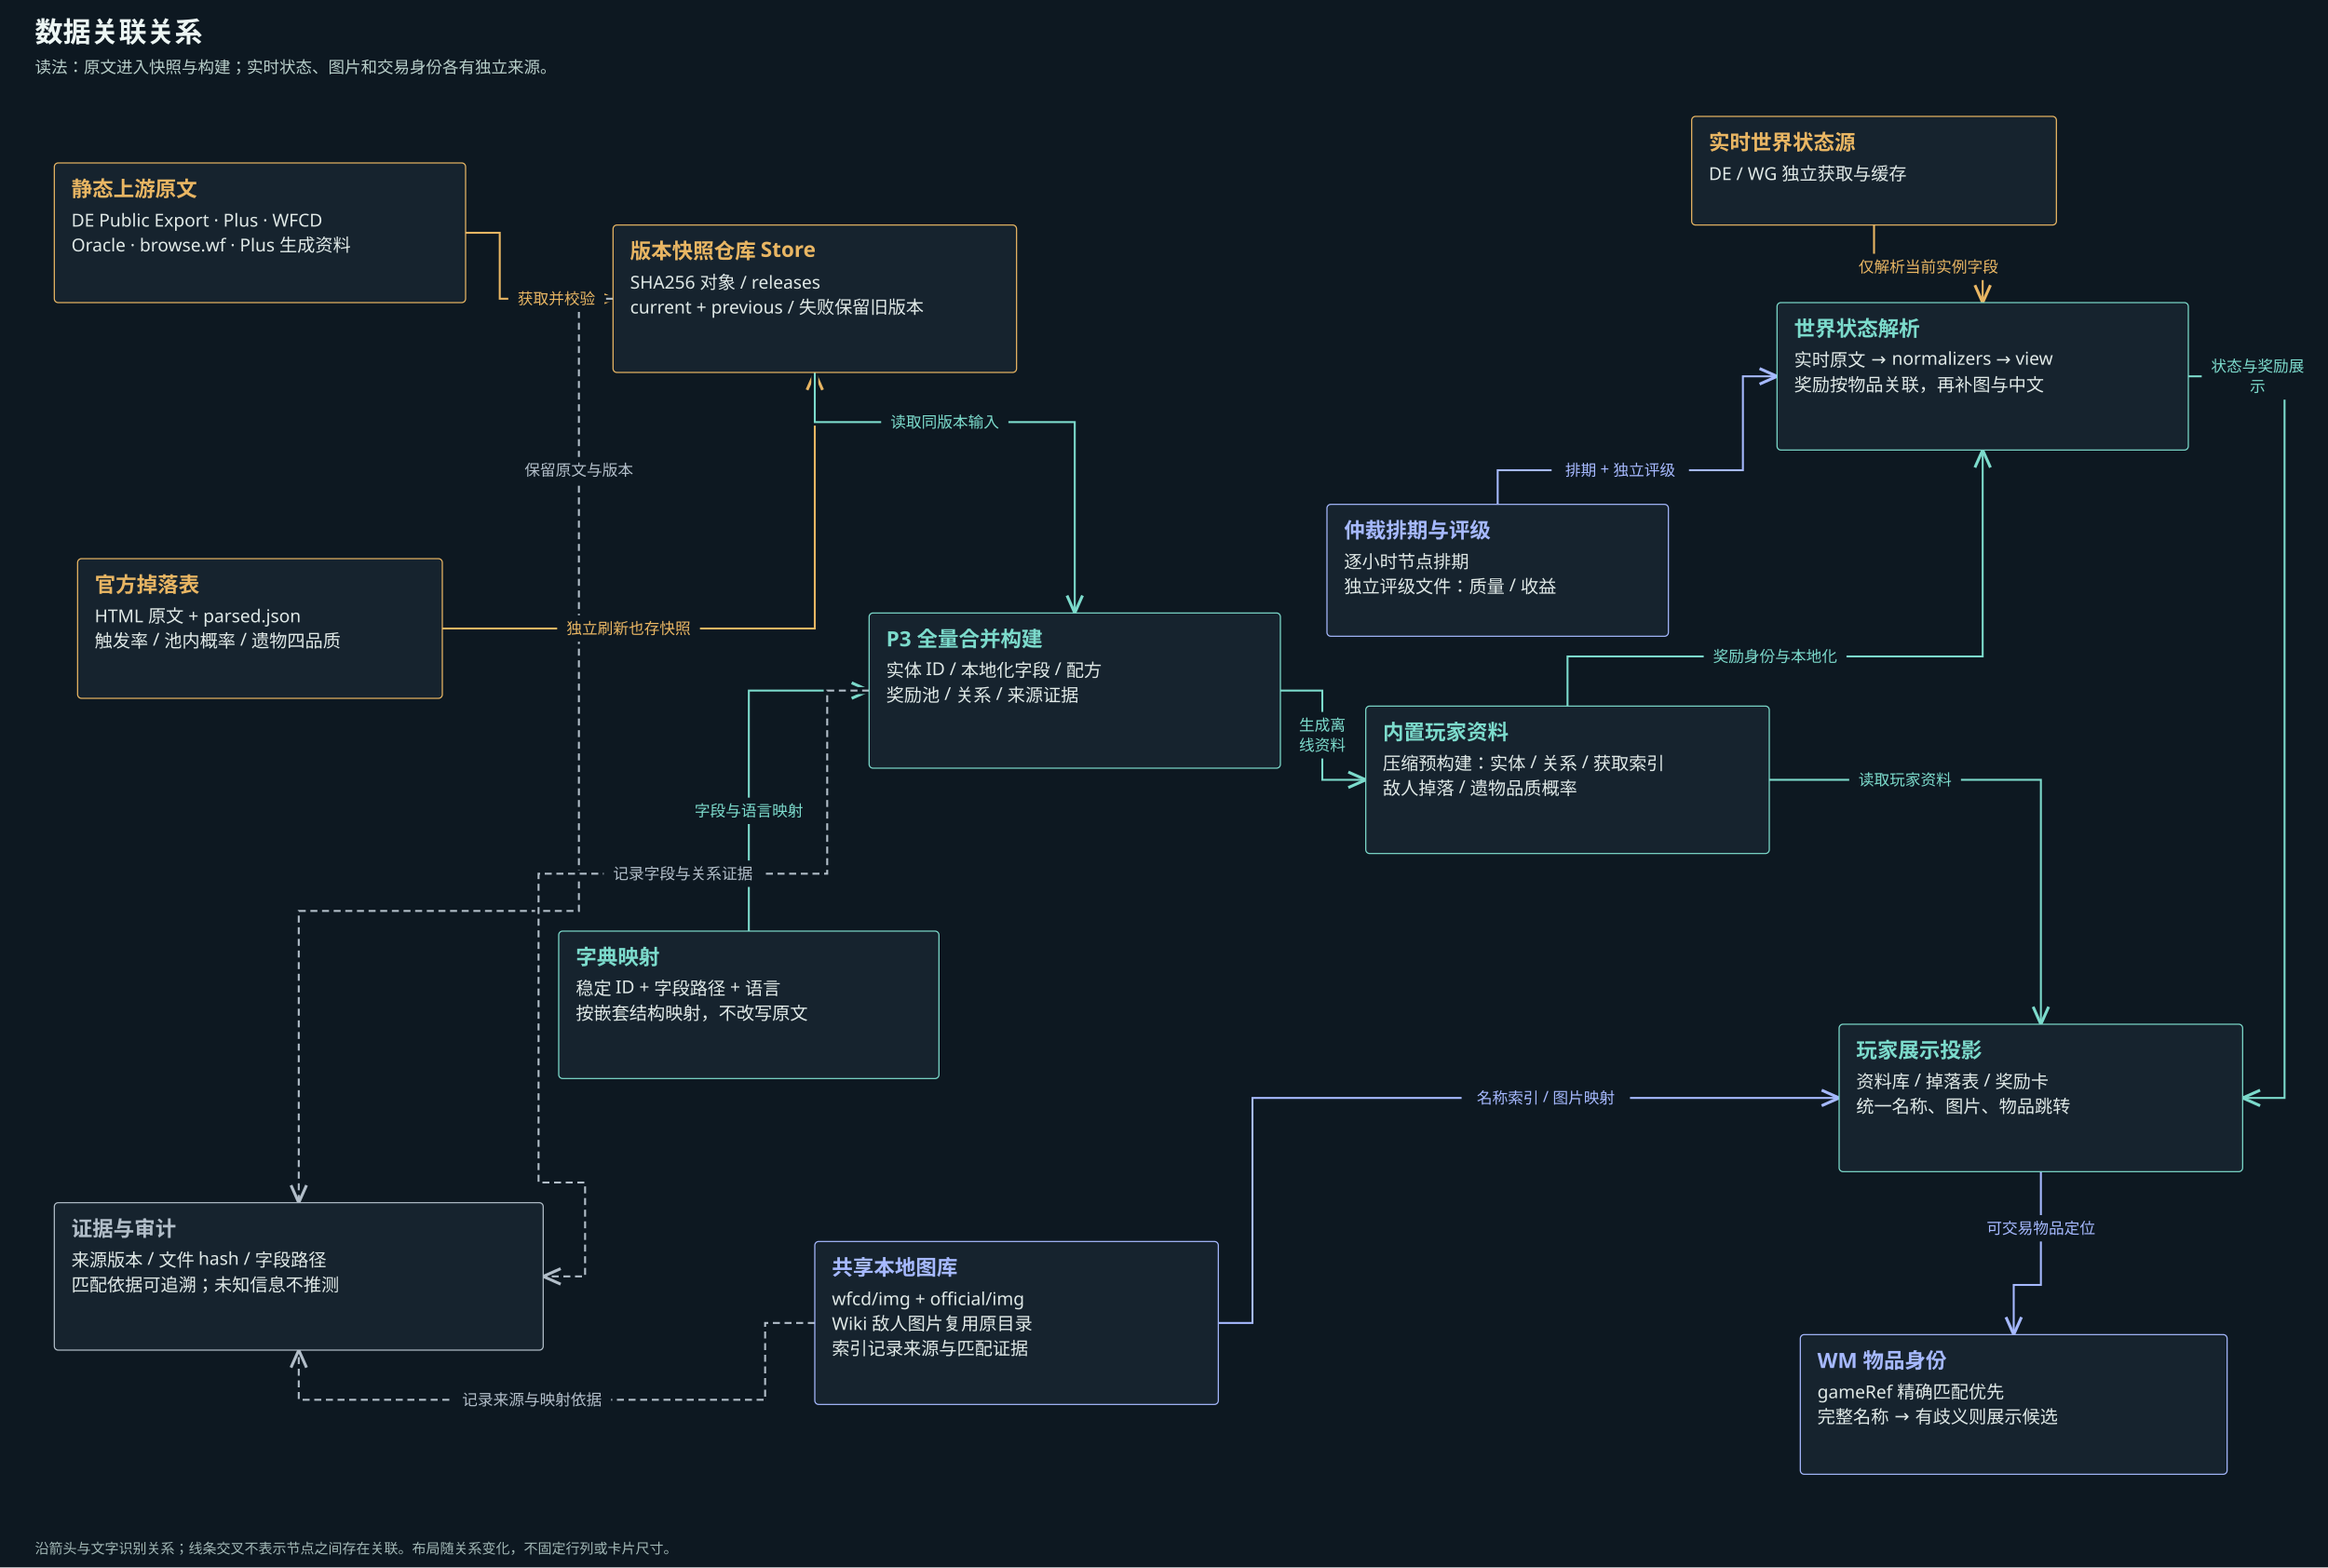
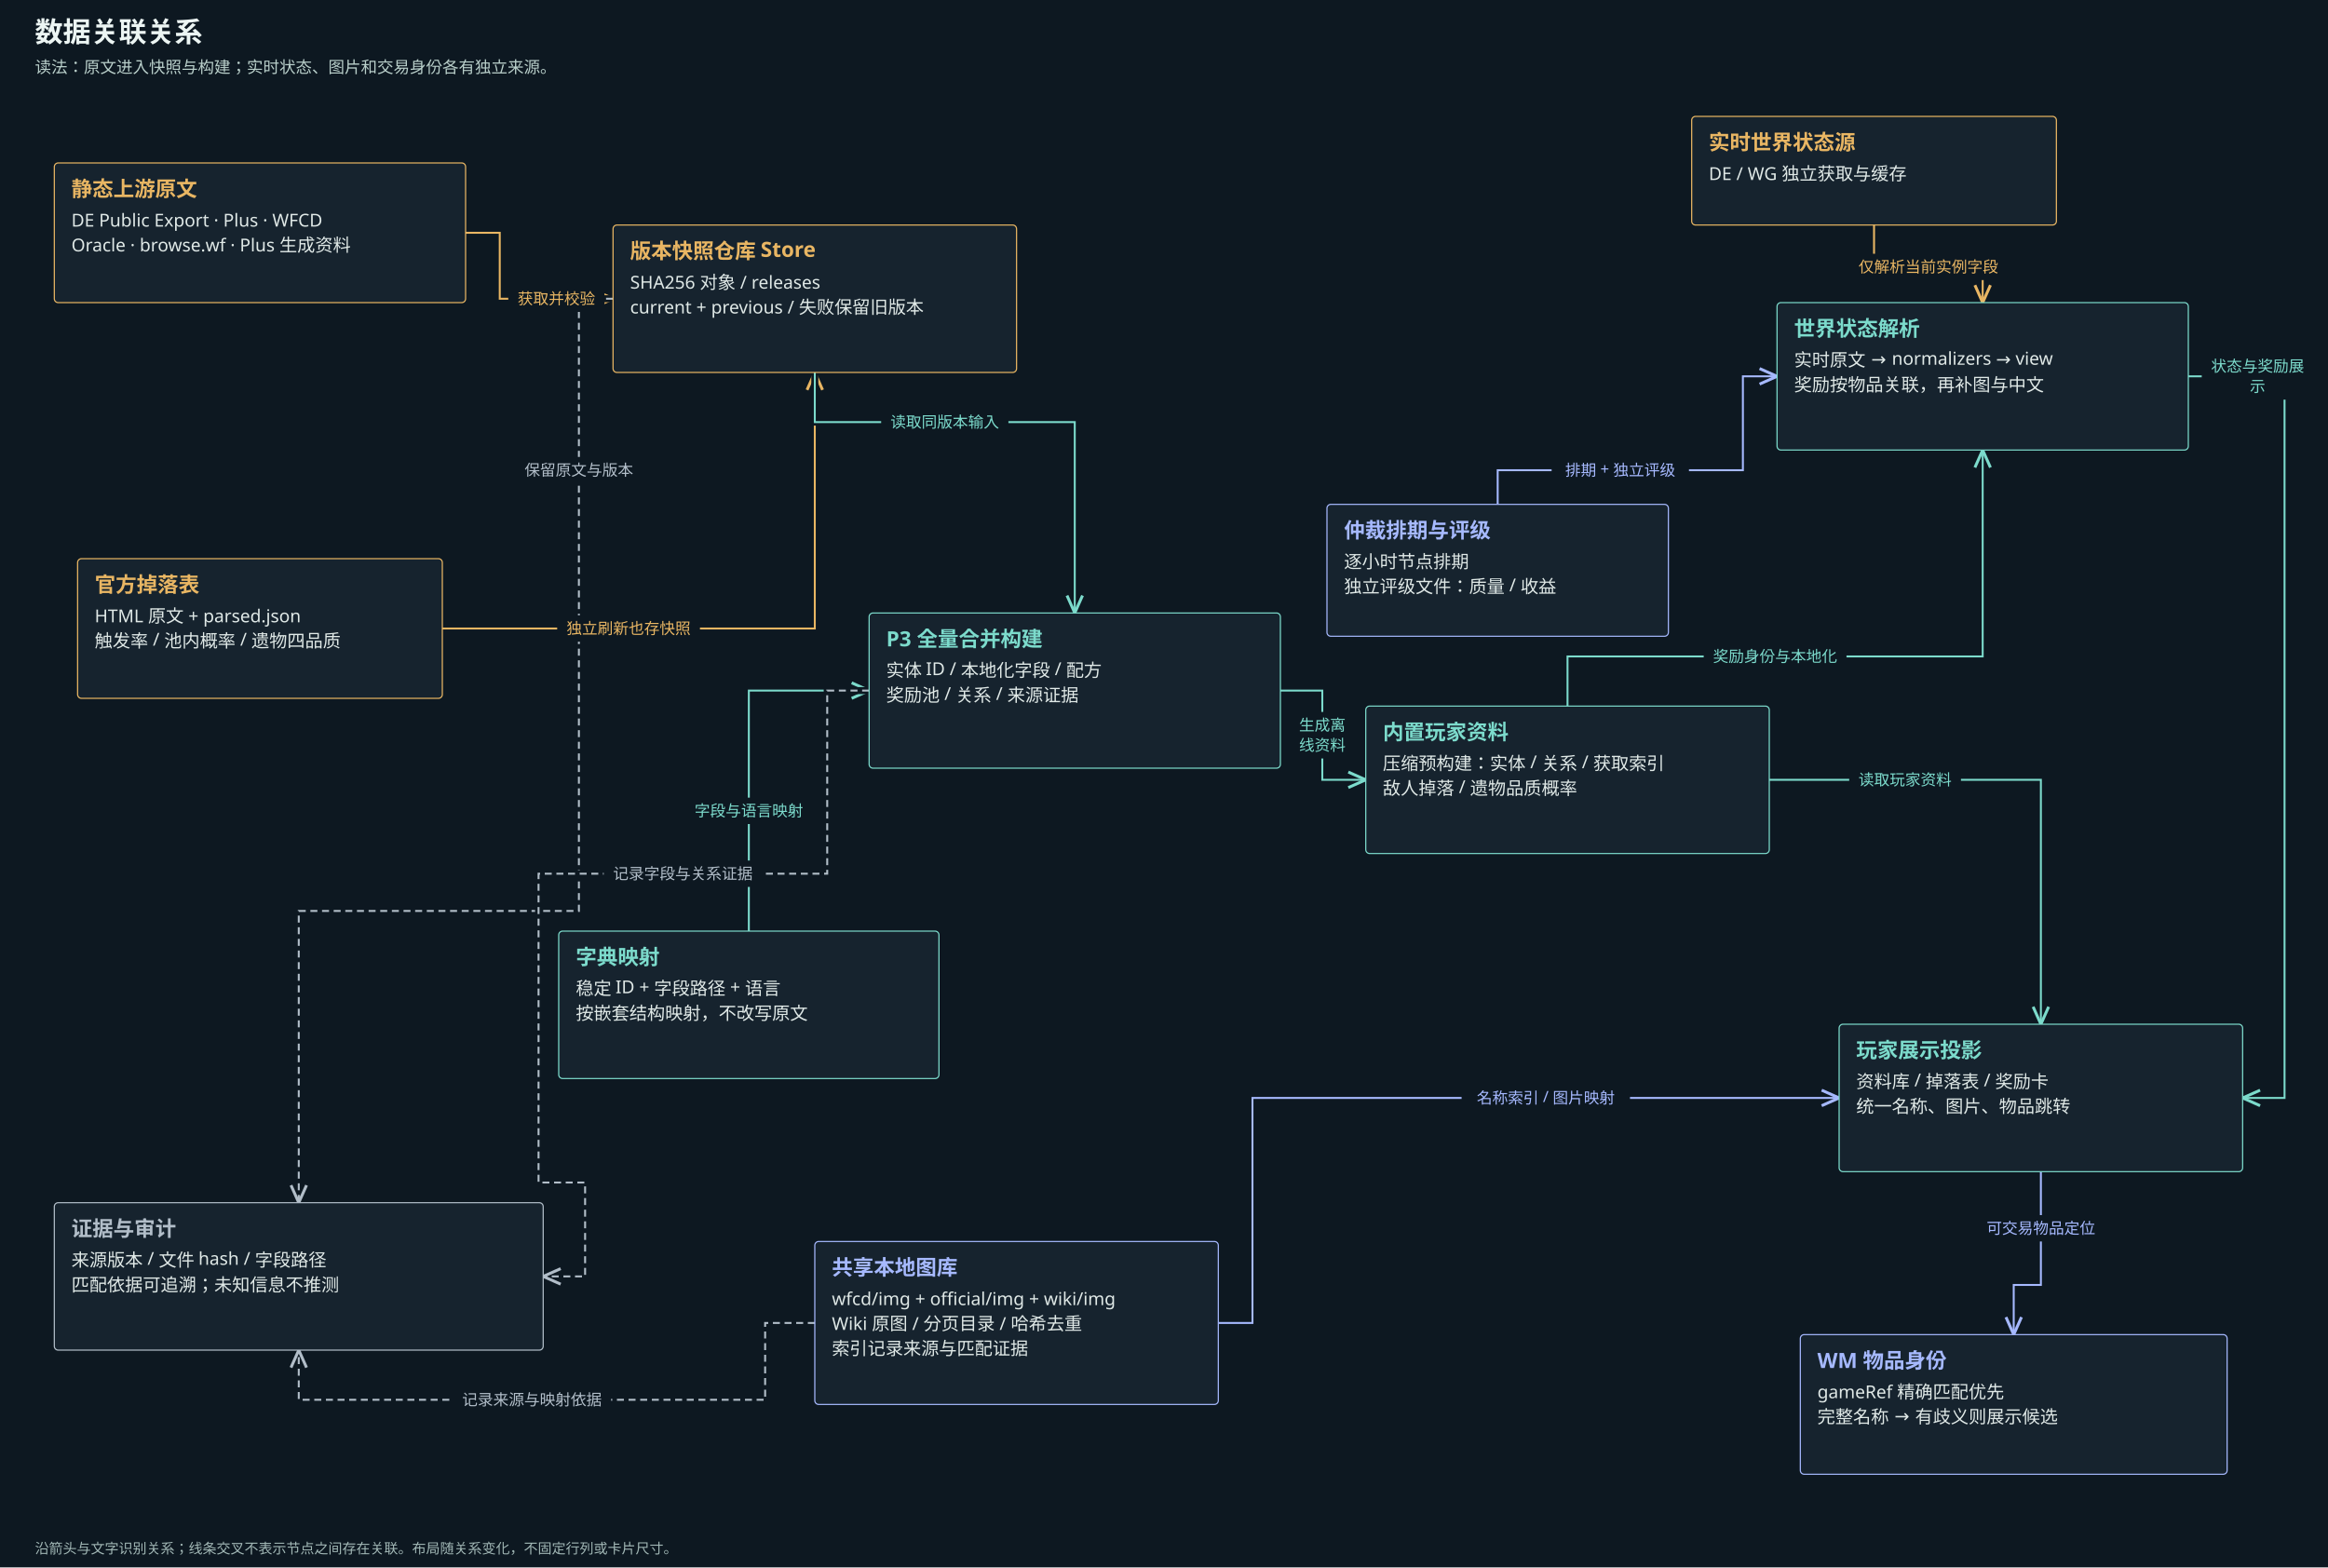
<svg xmlns="http://www.w3.org/2000/svg" width="3000" height="2020" viewBox="0 0 3000 2020">
  <defs>
    <marker id="arrow3" markerWidth="11" markerHeight="11" refX="10" refY="5" orient="auto">
      <path d="M1,1 L10,5 L1,9" fill="none" stroke="#e9b663" stroke-width="1.5" />
    </marker>
    <marker id="arrow4" markerWidth="11" markerHeight="11" refX="10" refY="5" orient="auto">
      <path d="M1,1 L10,5 L1,9" fill="none" stroke="#7cdbcc" stroke-width="1.5" />
    </marker>
    <marker id="arrow5" markerWidth="11" markerHeight="11" refX="10" refY="5" orient="auto">
      <path d="M1,1 L10,5 L1,9" fill="none" stroke="#a6b9ff" stroke-width="1.5" />
    </marker>
    <marker id="arrow6" markerWidth="11" markerHeight="11" refX="10" refY="5" orient="auto">
      <path d="M1,1 L10,5 L1,9" fill="none" stroke="#b2bec9" stroke-width="1.5" />
    </marker>
  </defs>
  <rect width="100%" height="100%" fill="#0d1821" />
  <g font-family="PingFang SC,sans-serif">
    <text x="45" y="54" font-size="36" font-weight="600" fill="#ecf5f3">数据关联关系</text>
    <text x="45" y="94" font-size="21" fill="#b9cfca">读法：原文进入快照与构建；实时状态、图片和交易身份各有独立来源。</text>
    <path d="M600 300 L644 300 L644 385 L790 385" fill="none" stroke="#0d1821" stroke-width="9" />
    <path d="M600 300 L644 300 L644 385 L790 385" fill="none" stroke="#e9b663" stroke-width="2.5" marker-end="url(#arrow3)" />
    <path d="M570 810 L1050 810 L1050 480" fill="none" stroke="#0d1821" stroke-width="9" />
    <path d="M570 810 L1050 810 L1050 480" fill="none" stroke="#e9b663" stroke-width="2.5" marker-end="url(#arrow3)" />
    <path d="M1050 480 L1050 544 L1385 544 L1385 790" fill="none" stroke="#0d1821" stroke-width="9" />
    <path d="M1050 480 L1050 544 L1385 544 L1385 790" fill="none" stroke="#7cdbcc" stroke-width="2.5" marker-end="url(#arrow4)" />
    <path d="M965 1200 L965 890 L1120 890" fill="none" stroke="#0d1821" stroke-width="9" />
    <path d="M965 1200 L965 890 L1120 890" fill="none" stroke="#7cdbcc" stroke-width="2.5" marker-end="url(#arrow4)" />
    <path d="M1650 890 L1704 890 L1704 1005 L1760 1005" fill="none" stroke="#0d1821" stroke-width="9" />
    <path d="M1650 890 L1704 890 L1704 1005 L1760 1005" fill="none" stroke="#7cdbcc" stroke-width="2.5" marker-end="url(#arrow4)" />
    <path d="M2280 1005 L2630 1005 L2630 1320" fill="none" stroke="#0d1821" stroke-width="9" />
    <path d="M2280 1005 L2630 1005 L2630 1320" fill="none" stroke="#7cdbcc" stroke-width="2.5" marker-end="url(#arrow4)" />
    <path d="M1570 1705 L1614 1705 L1614 1415 L2370 1415" fill="none" stroke="#0d1821" stroke-width="9" />
    <path d="M1570 1705 L1614 1705 L1614 1415 L2370 1415" fill="none" stroke="#a6b9ff" stroke-width="2.5" marker-end="url(#arrow5)" />
    <path d="M2415 290 L2415 344 L2555 344 L2555 390" fill="none" stroke="#0d1821" stroke-width="9" />
    <path d="M2415 290 L2415 344 L2555 344 L2555 390" fill="none" stroke="#e9b663" stroke-width="2.5" marker-end="url(#arrow3)" />
    <path d="M2020 910 L2020 846 L2555 846 L2555 580" fill="none" stroke="#0d1821" stroke-width="9" />
    <path d="M2020 910 L2020 846 L2555 846 L2555 580" fill="none" stroke="#7cdbcc" stroke-width="2.5" marker-end="url(#arrow4)" />
    <path d="M1930 650 L1930 606 L2246 606 L2246 485 L2290 485" fill="none" stroke="#0d1821" stroke-width="9" />
    <path d="M1930 650 L1930 606 L2246 606 L2246 485 L2290 485" fill="none" stroke="#a6b9ff" stroke-width="2.5" marker-end="url(#arrow5)" />
    <path d="M2820 485 L2944 485 L2944 1415 L2890 1415" fill="none" stroke="#0d1821" stroke-width="9" />
    <path d="M2820 485 L2944 485 L2944 1415 L2890 1415" fill="none" stroke="#7cdbcc" stroke-width="2.5" marker-end="url(#arrow4)" />
    <path d="M2630 1510 L2630 1656 L2595 1656 L2595 1720" fill="none" stroke="#0d1821" stroke-width="9" />
    <path d="M2630 1510 L2630 1656 L2595 1656 L2595 1720" fill="none" stroke="#a6b9ff" stroke-width="2.5" marker-end="url(#arrow5)" />
    <path d="M790 385 L746 385 L746 1174 L385 1174 L385 1550" fill="none" stroke="#0d1821" stroke-width="9" />
    <path d="M790 385 L746 385 L746 1174 L385 1174 L385 1550" fill="none" stroke="#b2bec9" stroke-width="2.5" marker-end="url(#arrow6)" stroke-dasharray="9 6" />
    <path d="M1120 890 L1066 890 L1066 1126 L694 1126 L694 1524 L754 1524 L754 1645 L700 1645" fill="none" stroke="#0d1821" stroke-width="9" />
    <path d="M1120 890 L1066 890 L1066 1126 L694 1126 L694 1524 L754 1524 L754 1645 L700 1645" fill="none" stroke="#b2bec9" stroke-width="2.5" marker-end="url(#arrow6)" stroke-dasharray="9 6" />
    <path d="M1050 1705 L986 1705 L986 1804 L385 1804 L385 1740" fill="none" stroke="#0d1821" stroke-width="9" />
    <path d="M1050 1705 L986 1705 L986 1804 L385 1804 L385 1740" fill="none" stroke="#b2bec9" stroke-width="2.5" marker-end="url(#arrow6)" stroke-dasharray="9 6" />
    <rect x="655" y="368" width="124" height="34" rx="4" fill="#0d1821" />
    <text x="717" y="392" text-anchor="middle" font-size="20" fill="#e9b663">获取并校验</text>
    <rect x="718" y="793" width="184" height="34" rx="4" fill="#0d1821" />
    <text x="810" y="817" text-anchor="middle" font-size="20" fill="#e9b663">独立刷新也存快照</text>
    <rect x="1135.5" y="527" width="164" height="34" rx="4" fill="#0d1821" />
    <text x="1217.5" y="551" text-anchor="middle" font-size="20" fill="#7cdbcc">读取同版本输入</text>
    <rect x="883" y="1028" width="164" height="34" rx="4" fill="#0d1821" />
    <text x="965" y="1052" text-anchor="middle" font-size="20" fill="#7cdbcc">字段与语言映射</text>
    <rect x="1662" y="917.5" width="84" height="60" rx="4" fill="#0d1821" />
    <text x="1704" y="941.5" text-anchor="middle" font-size="20" fill="#7cdbcc">生成离</text>
    <text x="1704" y="967.5" text-anchor="middle" font-size="20" fill="#7cdbcc">线资料</text>
    <rect x="2383" y="988" width="144" height="34" rx="4" fill="#0d1821" />
    <text x="2455" y="1012" text-anchor="middle" font-size="20" fill="#7cdbcc">读取玩家资料</text>
    <rect x="1883.5" y="1398" width="217" height="34" rx="4" fill="#0d1821" />
    <text x="1992" y="1422" text-anchor="middle" font-size="20" fill="#a6b9ff">名称索引 / 图片映射</text>
    <rect x="2383" y="327" width="204" height="34" rx="4" fill="#0d1821" />
    <text x="2485" y="351" text-anchor="middle" font-size="20" fill="#e9b663">仅解析当前实例字段</text>
    <rect x="2195.5" y="829" width="184" height="34" rx="4" fill="#0d1821" />
    <text x="2287.5" y="853" text-anchor="middle" font-size="20" fill="#7cdbcc">奖励身份与本地化</text>
    <rect x="1999.5" y="589" width="177" height="34" rx="4" fill="#0d1821" />
    <text x="2088" y="613" text-anchor="middle" font-size="20" fill="#a6b9ff">排期 + 独立评级</text>
    <rect x="2837.28" y="455" width="144" height="60" rx="4" fill="#0d1821" />
    <text x="2909.28" y="479" text-anchor="middle" font-size="20" fill="#7cdbcc">状态与奖励展</text>
    <text x="2909.28" y="505" text-anchor="middle" font-size="20" fill="#7cdbcc">示</text>
    <rect x="2548" y="1566" width="164" height="34" rx="4" fill="#0d1821" />
    <text x="2630" y="1590" text-anchor="middle" font-size="20" fill="#a6b9ff">可交易物品定位</text>
    <rect x="664" y="588.92" width="164" height="34" rx="4" fill="#0d1821" />
    <text x="746" y="612.92" text-anchor="middle" font-size="20" fill="#b2bec9">保留原文与版本</text>
    <rect x="778" y="1109" width="204" height="34" rx="4" fill="#0d1821" />
    <text x="880" y="1133" text-anchor="middle" font-size="20" fill="#b2bec9">记录字段与关系证据</text>
    <rect x="583.5" y="1787" width="204" height="34" rx="4" fill="#0d1821" />
    <text x="685.5" y="1811" text-anchor="middle" font-size="20" fill="#b2bec9">记录来源与映射依据</text>
    <rect x="70" y="210" width="530" height="180" rx="5" fill="#16232e" stroke="#e9b663" stroke-width="1.5" />
    <text x="92" y="253" font-size="27" font-weight="600" fill="#e9b663">静态上游原文</text>
    <text x="92" y="292" font-size="23" fill="#e0e9e7">DE Public Export · Plus · WFCD</text>
    <text x="92" y="324" font-size="23" fill="#e0e9e7">Oracle · browse.wf · Plus 生成资料</text>
    <rect x="100" y="720" width="470" height="180" rx="5" fill="#16232e" stroke="#e9b663" stroke-width="1.5" />
    <text x="122" y="763" font-size="27" font-weight="600" fill="#e9b663">官方掉落表</text>
    <text x="122" y="802" font-size="23" fill="#e0e9e7">HTML 原文 + parsed.json</text>
    <text x="122" y="834" font-size="23" fill="#e0e9e7">触发率 / 池内概率 / 遗物四品质</text>
    <rect x="790" y="290" width="520" height="190" rx="5" fill="#16232e" stroke="#e9b663" stroke-width="1.5" />
    <text x="812" y="333" font-size="27" font-weight="600" fill="#e9b663">版本快照仓库 Store</text>
    <text x="812" y="372" font-size="23" fill="#e0e9e7">SHA256 对象 / releases</text>
    <text x="812" y="404" font-size="23" fill="#e0e9e7">current + previous / 失败保留旧版本</text>
    <rect x="1120" y="790" width="530" height="200" rx="5" fill="#16232e" stroke="#7cdbcc" stroke-width="1.5" />
    <text x="1142" y="833" font-size="27" font-weight="600" fill="#7cdbcc">P3 全量合并构建</text>
    <text x="1142" y="872" font-size="23" fill="#e0e9e7">实体 ID / 本地化字段 / 配方</text>
    <text x="1142" y="904" font-size="23" fill="#e0e9e7">奖励池 / 关系 / 来源证据</text>
    <rect x="720" y="1200" width="490" height="190" rx="5" fill="#16232e" stroke="#7cdbcc" stroke-width="1.5" />
    <text x="742" y="1243" font-size="27" font-weight="600" fill="#7cdbcc">字典映射</text>
    <text x="742" y="1282" font-size="23" fill="#e0e9e7">稳定 ID + 字段路径 + 语言</text>
    <text x="742" y="1314" font-size="23" fill="#e0e9e7">按嵌套结构映射，不改写原文</text>
    <rect x="1760" y="910" width="520" height="190" rx="5" fill="#16232e" stroke="#7cdbcc" stroke-width="1.5" />
    <text x="1782" y="953" font-size="27" font-weight="600" fill="#7cdbcc">内置玩家资料</text>
    <text x="1782" y="992" font-size="23" fill="#e0e9e7">压缩预构建：实体 / 关系 / 获取索引</text>
    <text x="1782" y="1024" font-size="23" fill="#e0e9e7">敌人掉落 / 遗物品质概率</text>
    <rect x="1050" y="1600" width="520" height="210" rx="5" fill="#16232e" stroke="#a6b9ff" stroke-width="1.5" />
    <text x="1072" y="1643" font-size="27" font-weight="600" fill="#a6b9ff">共享本地图库</text>
-     <text x="1072" y="1682" font-size="23" fill="#e0e9e7">wfcd/img + official/img</text>
-     <text x="1072" y="1714" font-size="23" fill="#e0e9e7">Wiki 敌人图片复用原目录</text>
+     <text x="1072" y="1682" font-size="23" fill="#e0e9e7">wfcd/img + official/img + wiki/img</text>
+     <text x="1072" y="1714" font-size="23" fill="#e0e9e7">Wiki 原图 / 分页目录 / 哈希去重</text>
    <text x="1072" y="1746" font-size="23" fill="#e0e9e7">索引记录来源与匹配证据</text>
    <rect x="2370" y="1320" width="520" height="190" rx="5" fill="#16232e" stroke="#7cdbcc" stroke-width="1.5" />
    <text x="2392" y="1363" font-size="27" font-weight="600" fill="#7cdbcc">玩家展示投影</text>
    <text x="2392" y="1402" font-size="23" fill="#e0e9e7">资料库 / 掉落表 / 奖励卡</text>
    <text x="2392" y="1434" font-size="23" fill="#e0e9e7">统一名称、图片、物品跳转</text>
    <rect x="2290" y="390" width="530" height="190" rx="5" fill="#16232e" stroke="#7cdbcc" stroke-width="1.5" />
    <text x="2312" y="433" font-size="27" font-weight="600" fill="#7cdbcc">世界状态解析</text>
    <text x="2312" y="472" font-size="23" fill="#e0e9e7">实时原文 → normalizers → view</text>
    <text x="2312" y="504" font-size="23" fill="#e0e9e7">奖励按物品关联，再补图与中文</text>
    <rect x="2180" y="150" width="470" height="140" rx="5" fill="#16232e" stroke="#e9b663" stroke-width="1.5" />
    <text x="2202" y="193" font-size="27" font-weight="600" fill="#e9b663">实时世界状态源</text>
    <text x="2202" y="232" font-size="23" fill="#e0e9e7">DE / WG 独立获取与缓存</text>
    <rect x="1710" y="650" width="440" height="170" rx="5" fill="#16232e" stroke="#a6b9ff" stroke-width="1.5" />
    <text x="1732" y="693" font-size="27" font-weight="600" fill="#a6b9ff">仲裁排期与评级</text>
    <text x="1732" y="732" font-size="23" fill="#e0e9e7">逐小时节点排期</text>
    <text x="1732" y="764" font-size="23" fill="#e0e9e7">独立评级文件：质量 / 收益</text>
    <rect x="2320" y="1720" width="550" height="180" rx="5" fill="#16232e" stroke="#a6b9ff" stroke-width="1.5" />
    <text x="2342" y="1763" font-size="27" font-weight="600" fill="#a6b9ff">WM 物品身份</text>
    <text x="2342" y="1802" font-size="23" fill="#e0e9e7">gameRef 精确匹配优先</text>
    <text x="2342" y="1834" font-size="23" fill="#e0e9e7">完整名称 → 有歧义则展示候选</text>
    <rect x="70" y="1550" width="630" height="190" rx="5" fill="#16232e" stroke="#b2bec9" stroke-width="1.5" />
    <text x="92" y="1593" font-size="27" font-weight="600" fill="#b2bec9">证据与审计</text>
    <text x="92" y="1632" font-size="23" fill="#e0e9e7">来源版本 / 文件 hash / 字段路径</text>
    <text x="92" y="1664" font-size="23" fill="#e0e9e7">匹配依据可追溯；未知信息不推测</text>
    <text x="45" y="2002" font-size="18" fill="#a2b8b6">沿箭头与文字识别关系；线条交叉不表示节点之间存在关联。布局随关系变化，不固定行列或卡片尺寸。</text>
  </g>
</svg>
